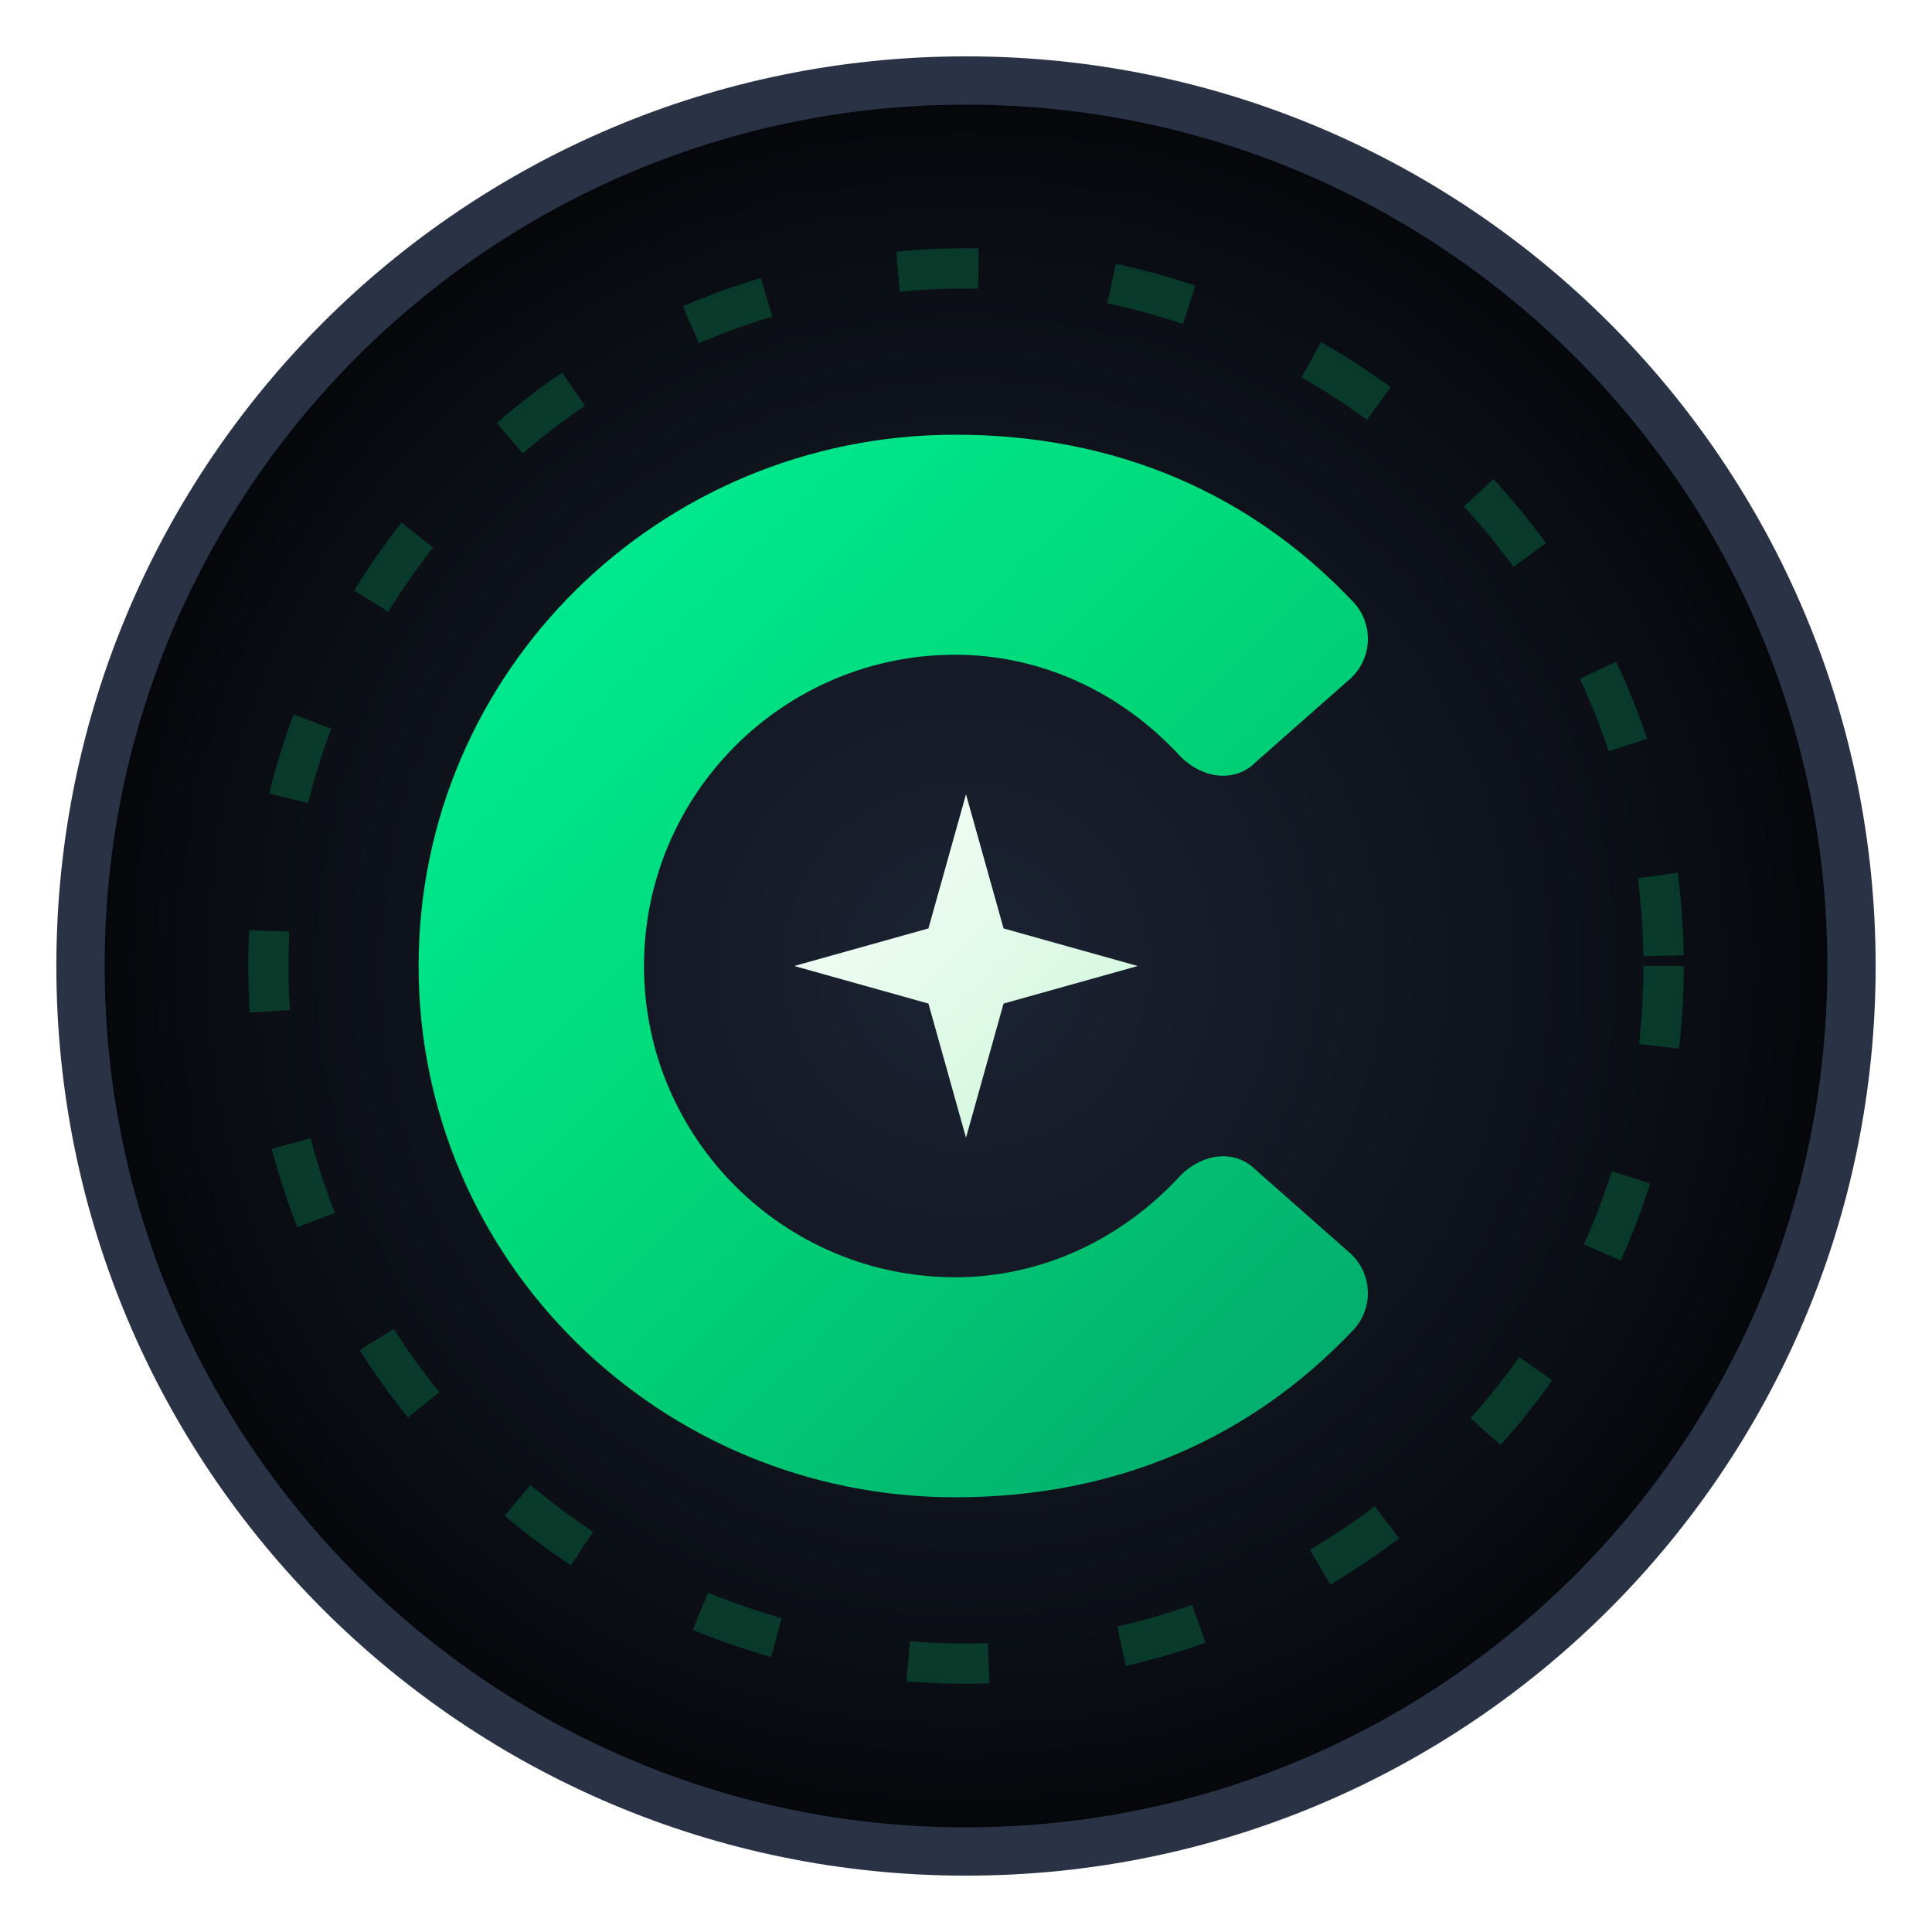
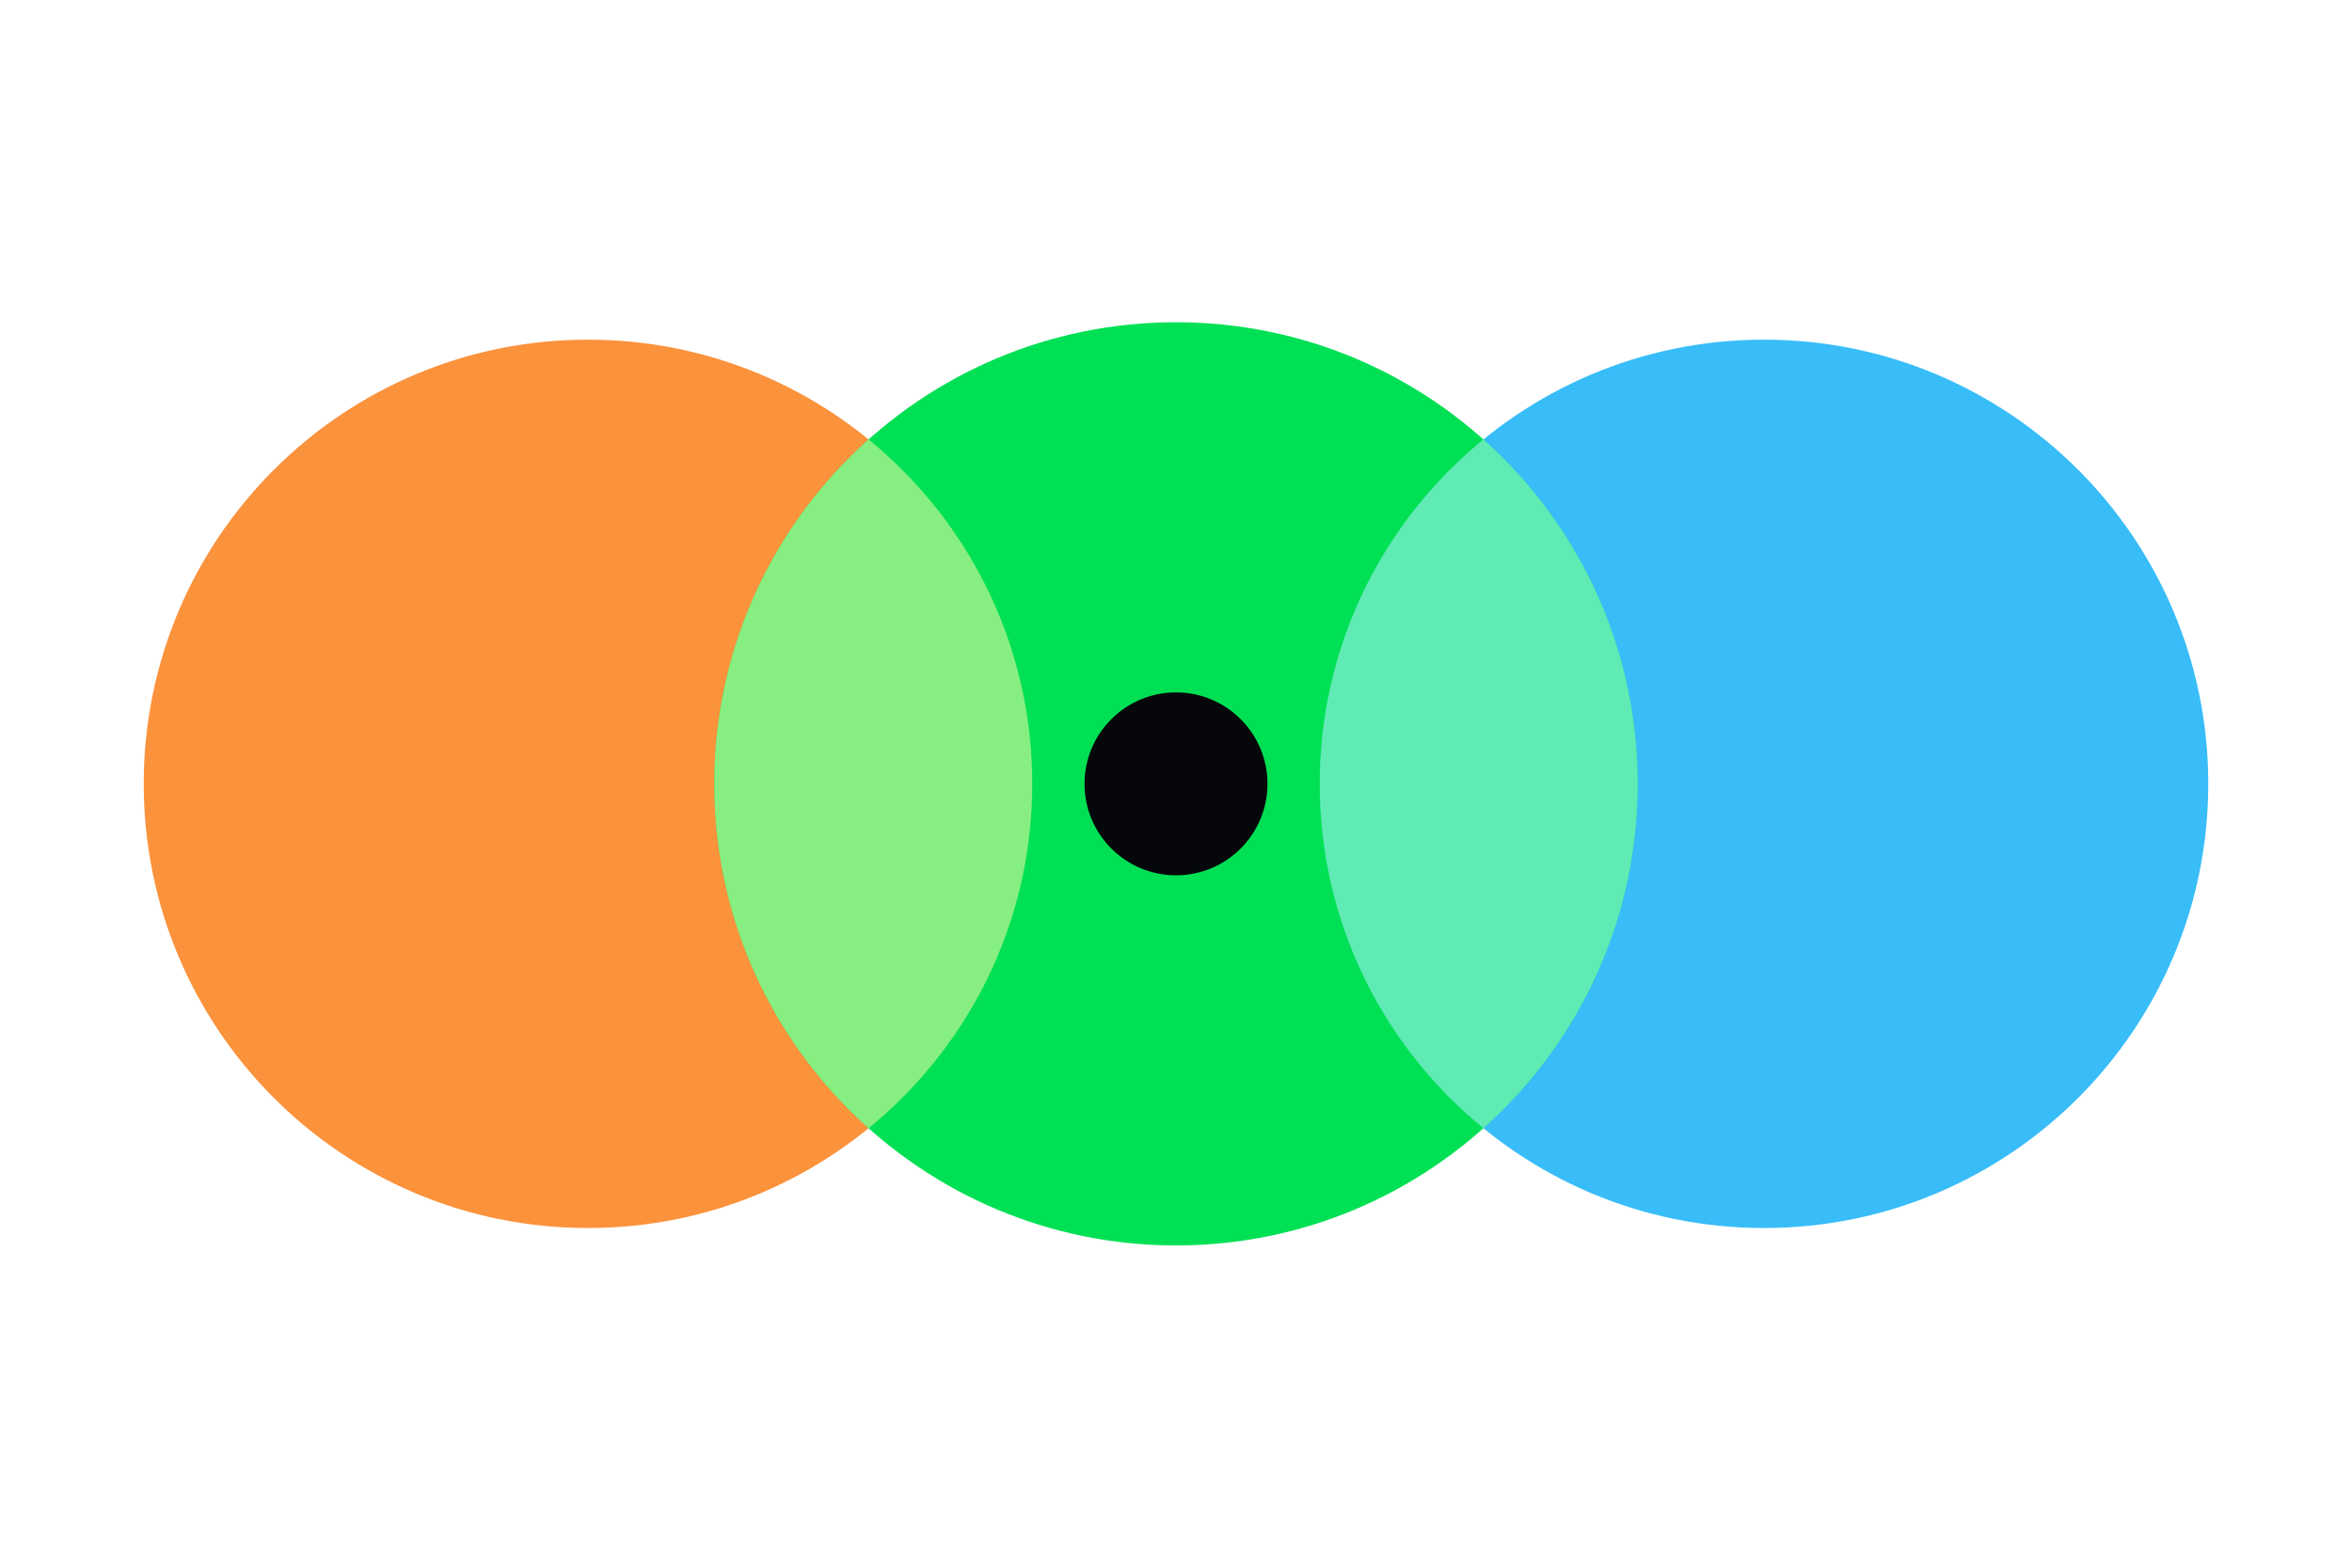
- <svg xmlns="http://www.w3.org/2000/svg" viewBox="0 0 36 36">
+ <svg xmlns="http://www.w3.org/2000/svg" viewBox="0 0 54 36">
  <defs>
-     <radialGradient id="fg-lens" cx="50%" cy="50%" r="50%">
-       <stop offset="0%" stop-color="#1C2333" />
-       <stop offset="80%" stop-color="#0B0E15" />
-       <stop offset="100%" stop-color="#05070A" />
-     </radialGradient>
-     <linearGradient id="fg-arc" x1="6" y1="6" x2="30" y2="30" gradientUnits="userSpaceOnUse">
-       <stop offset="0%" stop-color="#00F5A0" />
-       <stop offset="45%" stop-color="#00D878" />
-       <stop offset="100%" stop-color="#059669" />
-     </linearGradient>
-     <linearGradient id="fg-core" x1="14" y1="14" x2="22" y2="22" gradientUnits="userSpaceOnUse">
-       <stop offset="0%" stop-color="#FFFFFF" />
-       <stop offset="100%" stop-color="#C6F6D5" />
-     </linearGradient>
+     <clipPath id="fav-l">
+       <circle cx="13.5" cy="18" r="10.2" />
+     </clipPath>
+     <clipPath id="fav-r">
+       <circle cx="40.5" cy="18" r="10.2" />
+     </clipPath>
  </defs>
-   <circle cx="18" cy="18" r="16.5" fill="url(#fg-lens)" stroke="#2A3245" stroke-width="0.9" />
-   <circle cx="18" cy="18" r="13" stroke="#00D878" stroke-opacity="0.22" stroke-width="0.75" stroke-dasharray="1.5 2.5" fill="none" />
-   <path d="M25.2 11.2C23.3 9.2 20.8 8.1 17.8 8.1C12.3 8.1 7.8 12.5 7.8 18C7.8 23.5 12.3 27.9 17.8 27.9C20.8 27.9 23.3 26.8 25.2 24.8C25.6 24.4 25.6 23.7 25.1 23.3L23.4 21.8C23.0 21.4 22.4 21.5 22.0 21.9C20.9 23.1 19.4 23.8 17.8 23.8C14.6 23.8 12.0 21.2 12.0 18C12.0 14.8 14.6 12.2 17.8 12.2C19.4 12.2 20.9 12.9 22.0 14.1C22.4 14.5 23.0 14.6 23.4 14.2L25.1 12.7C25.6 12.3 25.6 11.6 25.2 11.2Z" fill="url(#fg-arc)" />
-   <path d="M18 14.8L18.7 17.3L21.2 18L18.7 18.7L18 21.2L17.3 18.7L14.8 18L17.3 17.3L18 14.8Z" fill="url(#fg-core)" />
+   <circle cx="13.5" cy="18" r="10.2" fill="#FB923C" />
+   <circle cx="40.5" cy="18" r="10.2" fill="#38BDF8" />
+   <circle cx="27" cy="18" r="10.6" fill="#00E054" />
+   <circle cx="27" cy="18" r="10.6" fill="#D9F99D" fill-opacity="0.62" clip-path="url(#fav-l)" />
+   <circle cx="27" cy="18" r="10.6" fill="#A5F3FC" fill-opacity="0.58" clip-path="url(#fav-r)" />
+   <circle cx="27" cy="18" r="2.1" fill="#05070A" />
</svg>
